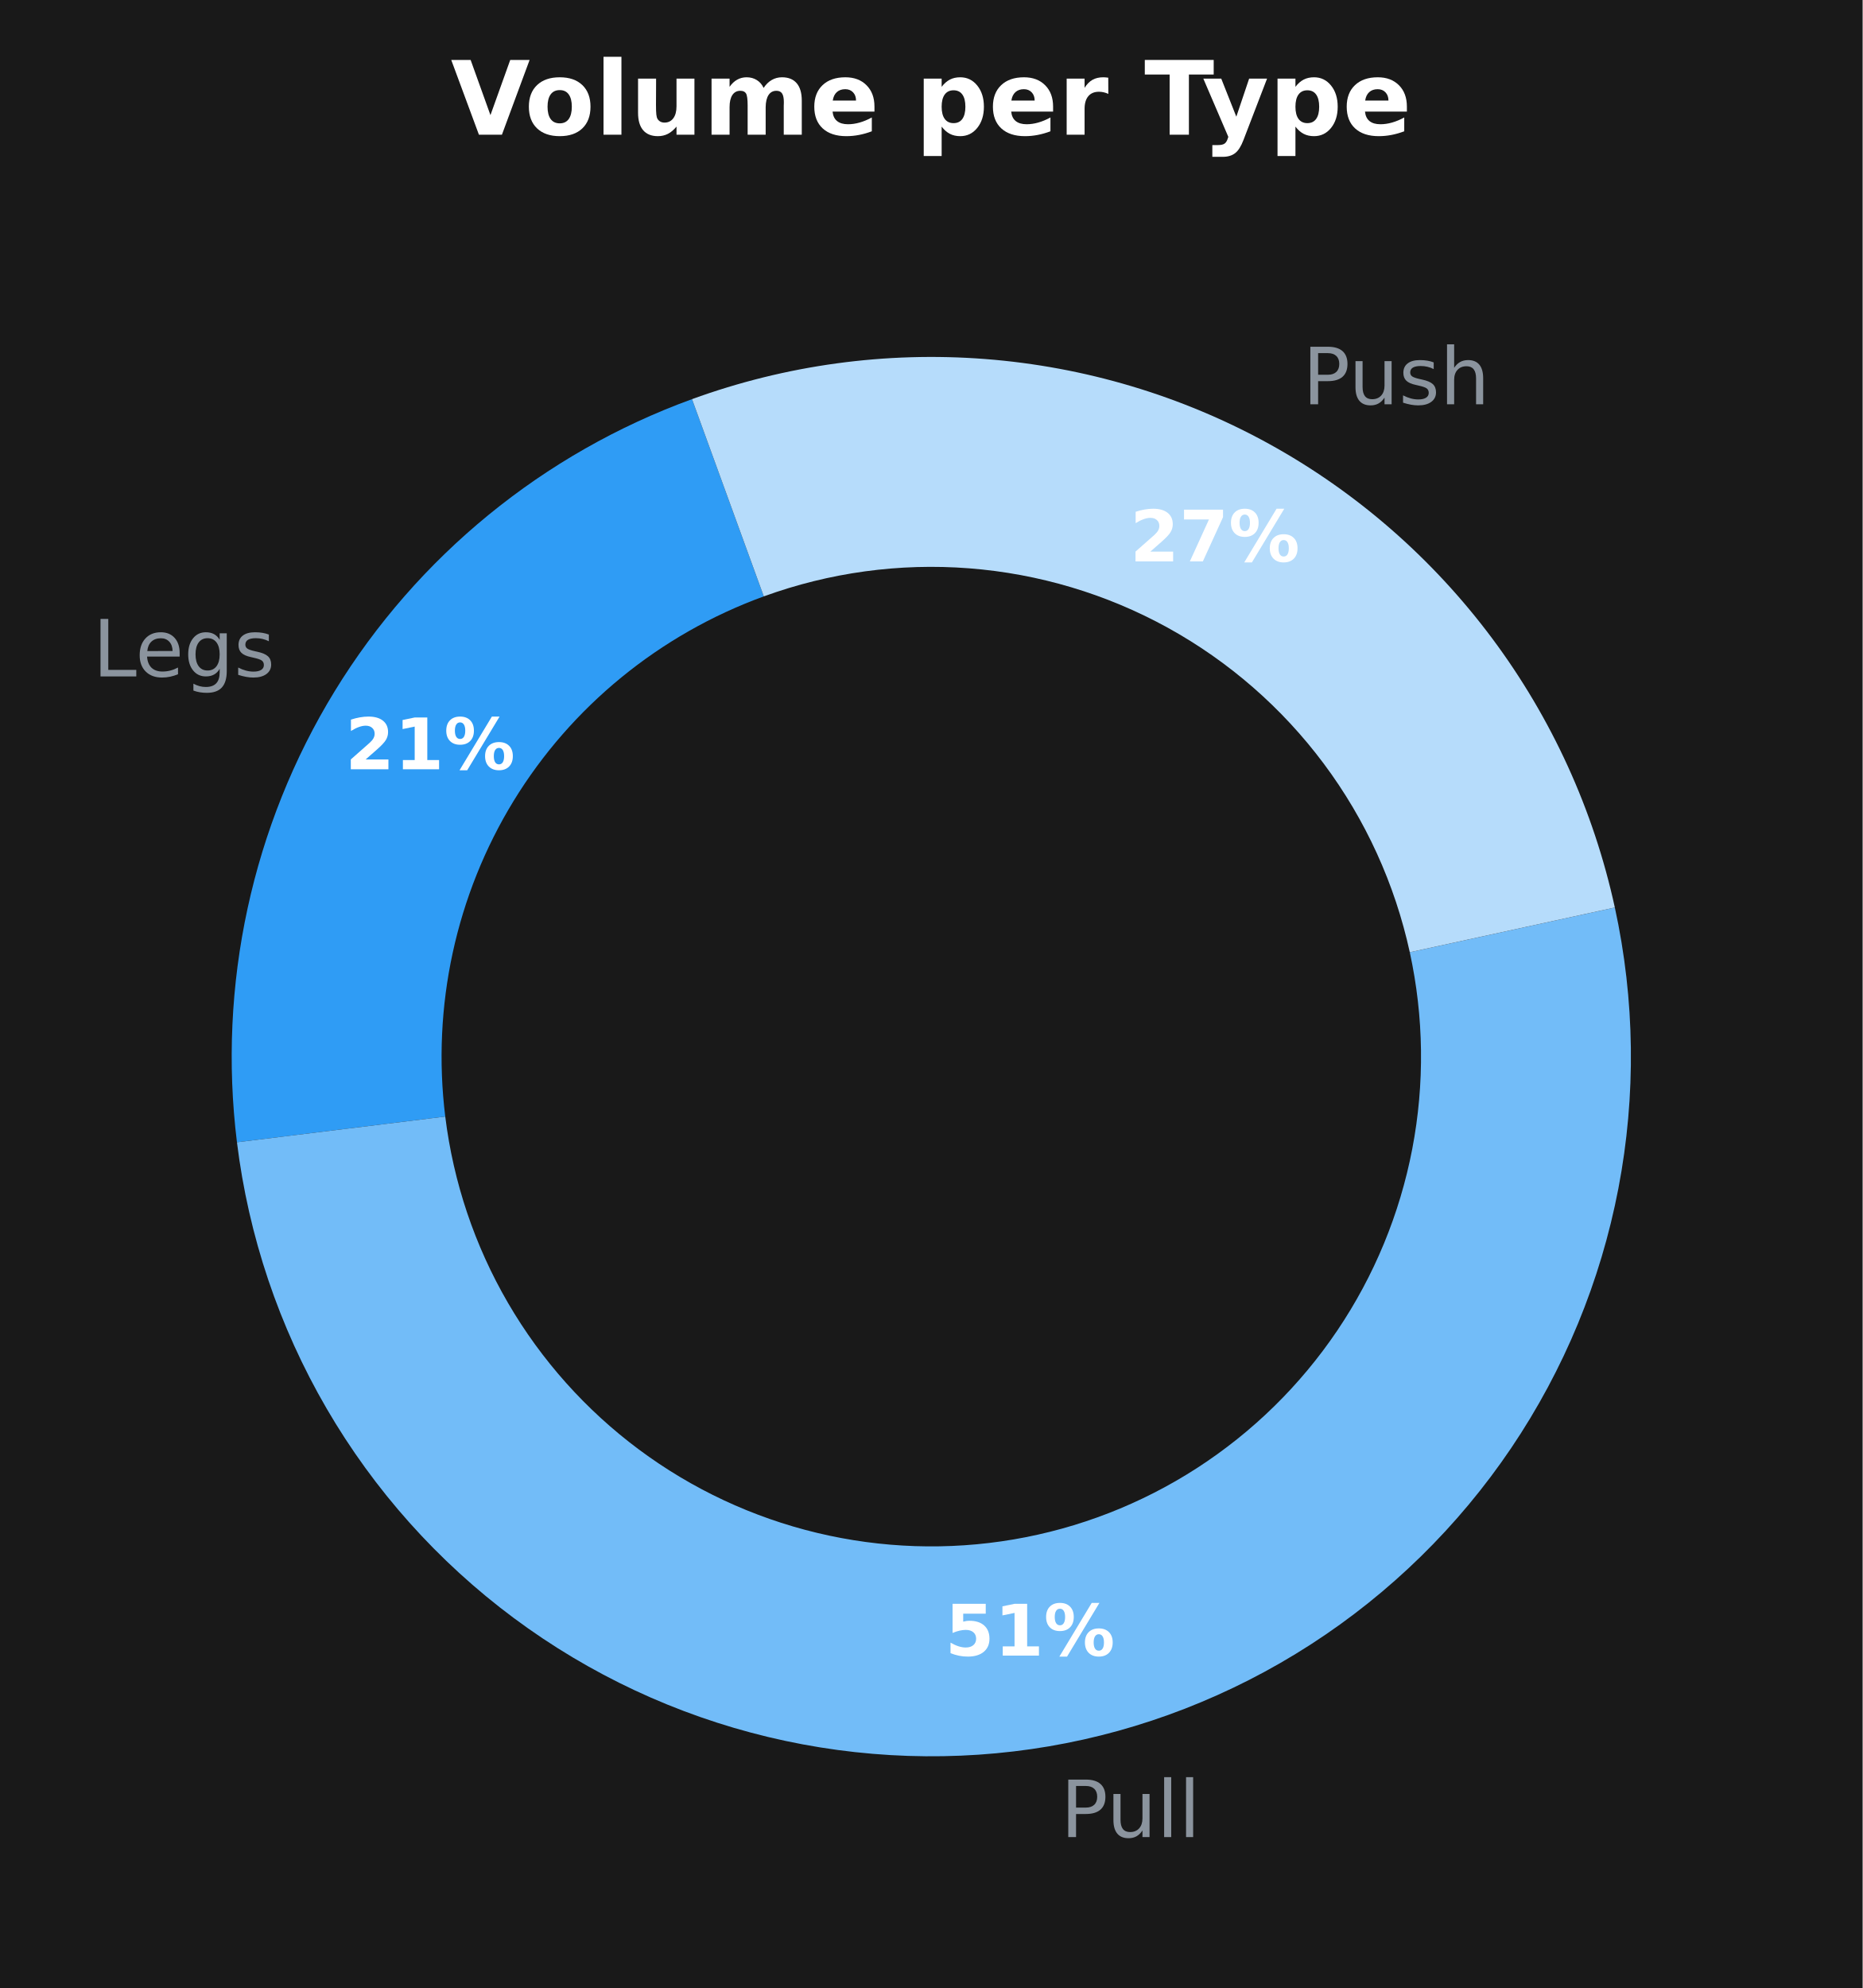
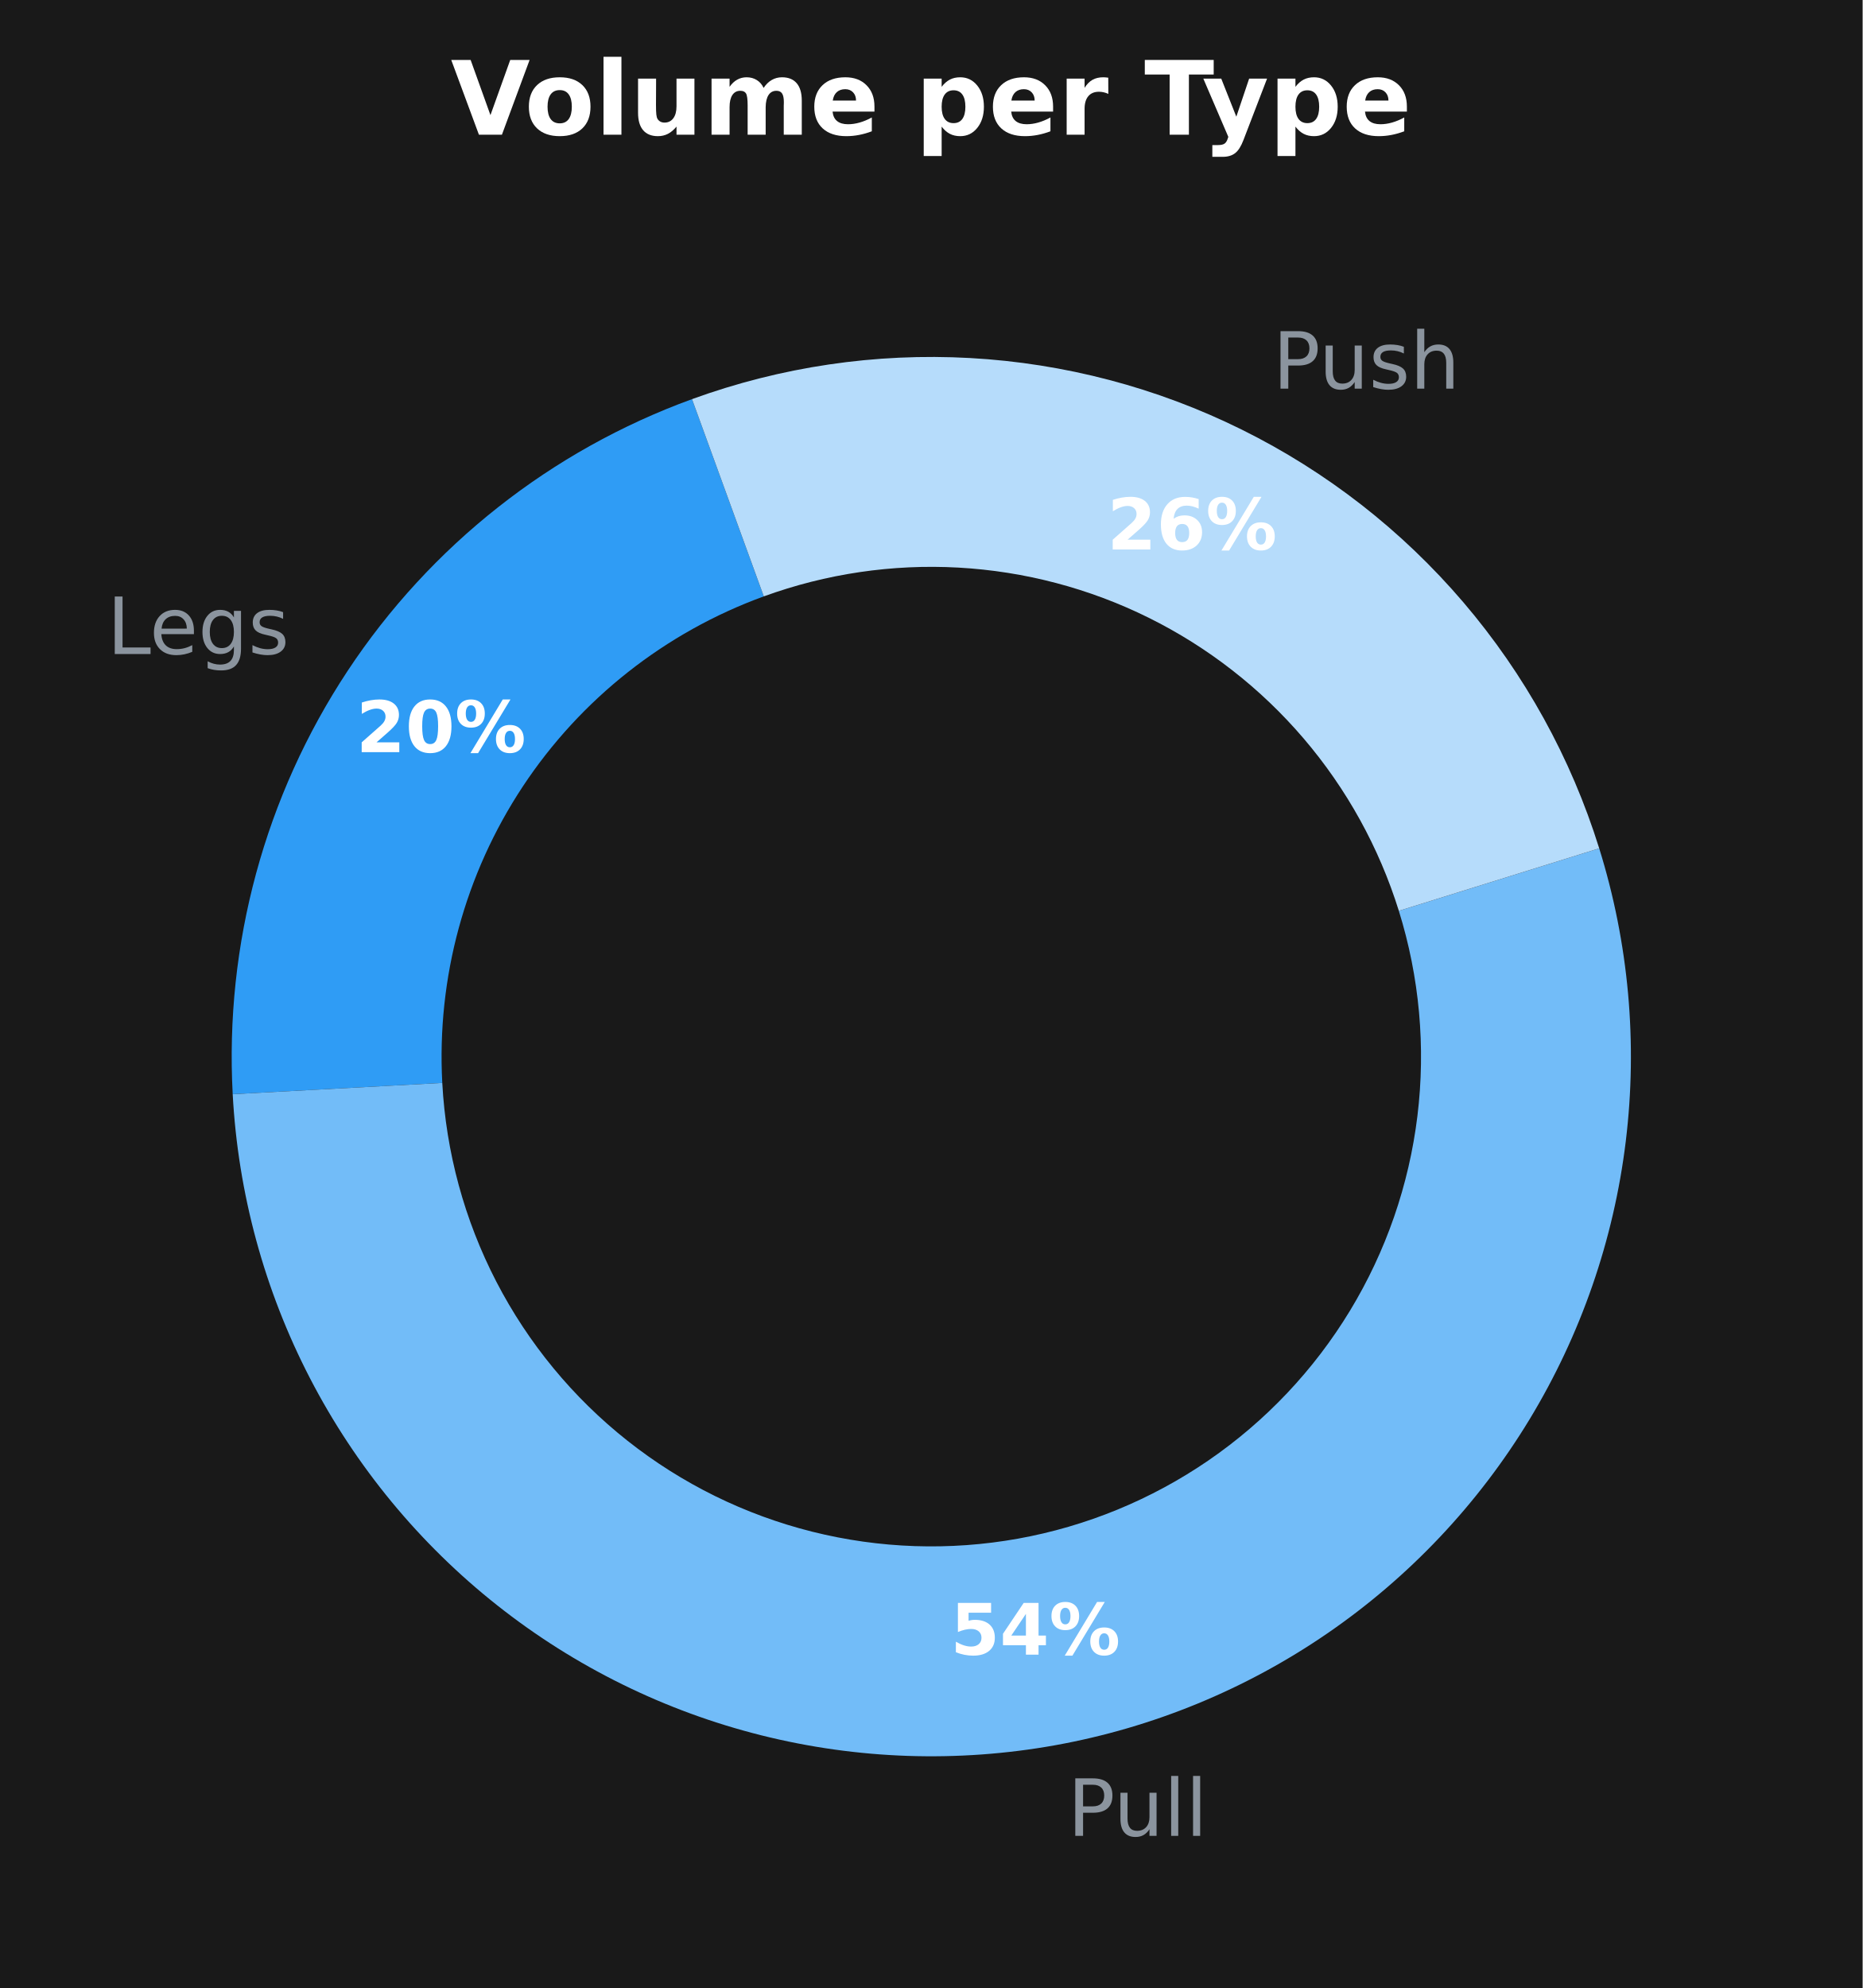
<svg xmlns="http://www.w3.org/2000/svg" xmlns:xlink="http://www.w3.org/1999/xlink" width="236.16pt" height="252.038pt" viewBox="0 0 236.16 252.038" version="1.1">
  <defs>
    <style type="text/css">*{stroke-linejoin: round; stroke-linecap: butt}</style>
  </defs>
  <g id="figure_1">
    <g id="patch_1">
      <path d="M 0 252.038  L 236.16 252.038  L 236.16 0  L 0 0  z " style="fill: #191919" />
    </g>
    <g id="axes_1">
      <g id="patch_2">
-         <path d="M 87.741 50.603  C 68.89 57.465 52.912 70.523 42.435 87.631  C 31.958 104.739 27.587 124.905 30.043 144.816  L 56.454 141.558  C 54.735 127.621 57.794 113.504 65.128 101.529  C 72.463 89.553 83.647 80.413 96.843 75.61  z " style="fill: #2f9cf5" />
+         <path d="M 87.741 50.603  C 69.874 57.107 54.562 69.186 44.078 85.049  C 33.594 100.912 28.483 119.733 29.504 138.72  L 56.077 137.292  C 55.362 124.001 58.94 110.826 66.278 99.722  C 73.617 88.618 84.336 80.162 96.843 75.61  z " style="fill: #2f9cf5" />
      </g>
      <g id="patch_3">
-         <path d="M 30.043 144.816  C 31.511 156.718 35.377 168.199 41.408 178.565  C 47.438 188.93 55.508 197.966 65.13 205.124  C 74.751 212.283 85.724 217.416 97.385 220.214  C 109.047 223.012 121.155 223.416 132.977 221.402  C 144.798 219.388 156.09 214.998 166.167 208.497  C 176.244 201.996 184.899 193.518 191.607 183.578  C 198.315 173.638 202.939 162.439 205.197 150.662  C 207.455 138.884 207.302 126.77 204.746 115.054  L 178.746 120.725  C 180.535 128.927 180.643 137.406 179.062 145.651  C 177.481 153.895 174.245 161.734 169.549 168.692  C 164.853 175.65 158.795 181.584 151.741 186.135  C 144.687 190.686 136.783 193.759 128.508 195.169  C 120.232 196.579 111.757 196.296 103.594 194.337  C 95.431 192.379 87.749 188.785 81.015 183.774  C 74.28 178.763 68.631 172.438 64.409 165.183  C 60.188 157.927 57.482 149.89 56.454 141.558  z " style="fill: #72bcf8" />
+         <path d="M 29.504 138.721  C 30.179 151.279 33.518 163.552 39.297 174.722  C 45.077 185.892 53.166 195.706 63.028 203.511  C 72.889 211.317 84.299 216.936 96.497 219.996  C 108.696 223.056 121.407 223.487 133.785 221.261  C 146.163 219.034 157.927 214.2 168.295 207.08  C 178.662 199.961 187.398 190.717 193.921 179.964  C 200.444 169.211 204.606 157.193 206.13 144.709  C 207.654 132.225 206.506 119.559 202.763 107.552  L 177.358 115.474  C 179.978 123.878 180.782 132.745 179.715 141.484  C 178.648 150.223 175.735 158.635 171.169 166.162  C 166.603 173.689 160.488 180.16 153.23 185.144  C 145.973 190.127 137.738 193.511 129.074 195.07  C 120.409 196.628 111.511 196.327 102.972 194.185  C 94.433 192.043 86.446 188.109 79.543 182.645  C 72.64 177.181 66.978 170.311 62.932 162.492  C 58.886 154.673 56.549 146.083 56.077 137.292  z " style="fill: #72bcf8" />
      </g>
      <g id="patch_4">
-         <path d="M 204.746 115.054  C 202.05 102.693 196.74 91.05 189.174 80.911  C 181.608 70.771 171.96 62.366 160.878 56.261  C 149.796 50.157 137.536 46.494 124.922 45.518  C 112.308 44.542 99.63 46.276 87.741 50.603  L 96.843 75.61  C 105.165 72.581 114.04 71.367 122.869 72.05  C 131.699 72.733 140.281 75.298 148.039 79.57  C 155.796 83.843 162.55 89.727 167.846 96.825  C 173.142 103.923 176.859 112.072 178.746 120.725  z " style="fill: #b6dcfb" />
+         <path d="M 202.763 107.552  C 199.191 96.098 193.332 85.487 185.542 76.362  C 177.752 67.238 168.191 59.788 157.439 54.464  C 146.687 49.14 134.965 46.053 122.986 45.39  C 111.006 44.726 99.016 46.5 87.741 50.603  L 96.843 75.61  C 104.735 72.737 113.128 71.496 121.514 71.96  C 129.9 72.425 138.105 74.586 145.631 78.312  C 153.158 82.039 159.85 87.254 165.304 93.641  C 170.757 100.028 174.858 107.456 177.358 115.474  z " style="fill: #b6dcfb" />
      </g>
      <g id="matplotlib.axis_1" />
      <g id="matplotlib.axis_2" />
      <g id="text_1">
-         <g style="fill: #8b949e" transform="translate(11.76263 85.75723) scale(0.1 -0.1)">
+         <g style="fill: #8b949e" transform="translate(13.56979 82.91759) scale(0.1 -0.1)">
          <defs>
            <path id="DejaVuSans-4c" d="M 628 4666  L 1259 4666  L 1259 531  L 3531 531  L 3531 0  L 628 0  L 628 4666  z " transform="scale(0.015625)" />
            <path id="DejaVuSans-65" d="M 3597 1894  L 3597 1613  L 953 1613  Q 991 1019 1311 708  Q 1631 397 2203 397  Q 2534 397 2845 478  Q 3156 559 3463 722  L 3463 178  Q 3153 47 2828 -22  Q 2503 -91 2169 -91  Q 1331 -91 842 396  Q 353 884 353 1716  Q 353 2575 817 3079  Q 1281 3584 2069 3584  Q 2775 3584 3186 3129  Q 3597 2675 3597 1894  z M 3022 2063  Q 3016 2534 2758 2815  Q 2500 3097 2075 3097  Q 1594 3097 1305 2825  Q 1016 2553 972 2059  L 3022 2063  z " transform="scale(0.015625)" />
            <path id="DejaVuSans-67" d="M 2906 1791  Q 2906 2416 2648 2759  Q 2391 3103 1925 3103  Q 1463 3103 1205 2759  Q 947 2416 947 1791  Q 947 1169 1205 825  Q 1463 481 1925 481  Q 2391 481 2648 825  Q 2906 1169 2906 1791  z M 3481 434  Q 3481 -459 3084 -895  Q 2688 -1331 1869 -1331  Q 1566 -1331 1297 -1286  Q 1028 -1241 775 -1147  L 775 -588  Q 1028 -725 1275 -790  Q 1522 -856 1778 -856  Q 2344 -856 2625 -561  Q 2906 -266 2906 331  L 2906 616  Q 2728 306 2450 153  Q 2172 0 1784 0  Q 1141 0 747 490  Q 353 981 353 1791  Q 353 2603 747 3093  Q 1141 3584 1784 3584  Q 2172 3584 2450 3431  Q 2728 3278 2906 2969  L 2906 3500  L 3481 3500  L 3481 434  z " transform="scale(0.015625)" />
            <path id="DejaVuSans-73" d="M 2834 3397  L 2834 2853  Q 2591 2978 2328 3040  Q 2066 3103 1784 3103  Q 1356 3103 1142 2972  Q 928 2841 928 2578  Q 928 2378 1081 2264  Q 1234 2150 1697 2047  L 1894 2003  Q 2506 1872 2764 1633  Q 3022 1394 3022 966  Q 3022 478 2636 193  Q 2250 -91 1575 -91  Q 1294 -91 989 -36  Q 684 19 347 128  L 347 722  Q 666 556 975 473  Q 1284 391 1588 391  Q 1994 391 2212 530  Q 2431 669 2431 922  Q 2431 1156 2273 1281  Q 2116 1406 1581 1522  L 1381 1569  Q 847 1681 609 1914  Q 372 2147 372 2553  Q 372 3047 722 3315  Q 1072 3584 1716 3584  Q 2034 3584 2315 3537  Q 2597 3491 2834 3397  z " transform="scale(0.015625)" />
          </defs>
          <use xlink:href="#DejaVuSans-4c" />
          <use xlink:href="#DejaVuSans-65" transform="translate(53.96289 0)" />
          <use xlink:href="#DejaVuSans-67" transform="translate(115.4863 0)" />
          <use xlink:href="#DejaVuSans-73" transform="translate(178.9629 0)" />
        </g>
      </g>
      <g id="text_2">
-         <g style="fill: #ffffff" transform="translate(43.76699 97.52641) scale(0.09 -0.09)">
+         <g style="fill: #ffffff" transform="translate(45.147 95.35796) scale(0.09 -0.09)">
          <defs>
            <path id="DejaVuSans-Bold-32" d="M 1844 884  L 3897 884  L 3897 0  L 506 0  L 506 884  L 2209 2388  Q 2438 2594 2547 2791  Q 2656 2988 2656 3200  Q 2656 3528 2436 3728  Q 2216 3928 1850 3928  Q 1569 3928 1234 3808  Q 900 3688 519 3450  L 519 4475  Q 925 4609 1322 4679  Q 1719 4750 2100 4750  Q 2938 4750 3402 4381  Q 3866 4013 3866 3353  Q 3866 2972 3669 2642  Q 3472 2313 2841 1759  L 1844 884  z " transform="scale(0.015625)" />
-             <path id="DejaVuSans-Bold-31" d="M 750 831  L 1813 831  L 1813 3847  L 722 3622  L 722 4441  L 1806 4666  L 2950 4666  L 2950 831  L 4013 831  L 4013 0  L 750 0  L 750 831  z " transform="scale(0.015625)" />
+             <path id="DejaVuSans-Bold-30" d="M 2944 2338  Q 2944 3213 2780 3570  Q 2616 3928 2228 3928  Q 1841 3928 1675 3570  Q 1509 3213 1509 2338  Q 1509 1453 1675 1090  Q 1841 728 2228 728  Q 2613 728 2778 1090  Q 2944 1453 2944 2338  z M 4147 2328  Q 4147 1169 3647 539  Q 3147 -91 2228 -91  Q 1306 -91 806 539  Q 306 1169 306 2328  Q 306 3491 806 4120  Q 1306 4750 2228 4750  Q 3147 4750 3647 4120  Q 4147 3491 4147 2328  z " transform="scale(0.015625)" />
            <path id="DejaVuSans-Bold-25" d="M 4959 1925  Q 4738 1925 4616 1733  Q 4494 1541 4494 1184  Q 4494 825 4614 633  Q 4734 441 4959 441  Q 5184 441 5303 633  Q 5422 825 5422 1184  Q 5422 1541 5301 1733  Q 5181 1925 4959 1925  z M 4959 2450  Q 5541 2450 5875 2112  Q 6209 1775 6209 1184  Q 6209 594 5875 251  Q 5541 -91 4959 -91  Q 4378 -91 4042 251  Q 3706 594 3706 1184  Q 3706 1772 4042 2111  Q 4378 2450 4959 2450  z M 2094 -91  L 1403 -91  L 4319 4750  L 5013 4750  L 2094 -91  z M 1453 4750  Q 2034 4750 2367 4411  Q 2700 4072 2700 3481  Q 2700 2891 2367 2550  Q 2034 2209 1453 2209  Q 872 2209 539 2550  Q 206 2891 206 3481  Q 206 4072 539 4411  Q 872 4750 1453 4750  z M 1453 4225  Q 1228 4225 1106 4031  Q 984 3838 984 3481  Q 984 3122 1106 2926  Q 1228 2731 1453 2731  Q 1678 2731 1798 2926  Q 1919 3122 1919 3481  Q 1919 3838 1797 4031  Q 1675 4225 1453 4225  z " transform="scale(0.015625)" />
          </defs>
          <use xlink:href="#DejaVuSans-Bold-32" />
-           <use xlink:href="#DejaVuSans-Bold-31" transform="translate(69.58008 0)" />
+           <use xlink:href="#DejaVuSans-Bold-30" transform="translate(69.58008 0)" />
          <use xlink:href="#DejaVuSans-Bold-25" transform="translate(139.1602 0)" />
        </g>
      </g>
      <g id="text_3">
-         <g style="fill: #8b949e" transform="translate(134.4664 232.906) scale(0.1 -0.1)">
+         <g style="fill: #8b949e" transform="translate(135.3558 232.7502) scale(0.1 -0.1)">
          <defs>
            <path id="DejaVuSans-50" d="M 1259 4147  L 1259 2394  L 2053 2394  Q 2494 2394 2734 2622  Q 2975 2850 2975 3272  Q 2975 3691 2734 3919  Q 2494 4147 2053 4147  L 1259 4147  z M 628 4666  L 2053 4666  Q 2838 4666 3239 4311  Q 3641 3956 3641 3272  Q 3641 2581 3239 2228  Q 2838 1875 2053 1875  L 1259 1875  L 1259 0  L 628 0  L 628 4666  z " transform="scale(0.015625)" />
            <path id="DejaVuSans-75" d="M 544 1381  L 544 3500  L 1119 3500  L 1119 1403  Q 1119 906 1312 657  Q 1506 409 1894 409  Q 2359 409 2629 706  Q 2900 1003 2900 1516  L 2900 3500  L 3475 3500  L 3475 0  L 2900 0  L 2900 538  Q 2691 219 2414 64  Q 2138 -91 1772 -91  Q 1169 -91 856 284  Q 544 659 544 1381  z M 1991 3584  L 1991 3584  z " transform="scale(0.015625)" />
            <path id="DejaVuSans-6c" d="M 603 4863  L 1178 4863  L 1178 0  L 603 0  L 603 4863  z " transform="scale(0.015625)" />
          </defs>
          <use xlink:href="#DejaVuSans-50" />
          <use xlink:href="#DejaVuSans-75" transform="translate(58.55273 0)" />
          <use xlink:href="#DejaVuSans-6c" transform="translate(121.9316 0)" />
          <use xlink:href="#DejaVuSans-6c" transform="translate(149.7148 0)" />
        </g>
      </g>
      <g id="text_4">
-         <g style="fill: #ffffff" transform="translate(119.8221 209.8945) scale(0.09 -0.09)">
+         <g style="fill: #ffffff" transform="translate(120.5013 209.7756) scale(0.09 -0.09)">
          <defs>
            <path id="DejaVuSans-Bold-35" d="M 678 4666  L 3669 4666  L 3669 3781  L 1638 3781  L 1638 3059  Q 1775 3097 1914 3117  Q 2053 3138 2203 3138  Q 3056 3138 3531 2711  Q 4006 2284 4006 1522  Q 4006 766 3489 337  Q 2972 -91 2053 -91  Q 1656 -91 1267 -14  Q 878 63 494 219  L 494 1166  Q 875 947 1217 837  Q 1559 728 1863 728  Q 2300 728 2551 942  Q 2803 1156 2803 1522  Q 2803 1891 2551 2103  Q 2300 2316 1863 2316  Q 1603 2316 1309 2248  Q 1016 2181 678 2041  L 678 4666  z " transform="scale(0.015625)" />
+             <path id="DejaVuSans-Bold-34" d="M 2356 3675  L 1038 1722  L 2356 1722  L 2356 3675  z M 2156 4666  L 3494 4666  L 3494 1722  L 4159 1722  L 4159 850  L 3494 850  L 3494 0  L 2356 0  L 2356 850  L 288 850  L 288 1881  L 2156 4666  z " transform="scale(0.015625)" />
          </defs>
          <use xlink:href="#DejaVuSans-Bold-35" />
-           <use xlink:href="#DejaVuSans-Bold-31" transform="translate(69.58008 0)" />
+           <use xlink:href="#DejaVuSans-Bold-34" transform="translate(69.58008 0)" />
          <use xlink:href="#DejaVuSans-Bold-25" transform="translate(139.1602 0)" />
        </g>
      </g>
      <g id="text_5">
-         <g style="fill: #8b949e" transform="translate(165.1577 51.25122) scale(0.1 -0.1)">
+         <g style="fill: #8b949e" transform="translate(161.3745 49.27392) scale(0.1 -0.1)">
          <defs>
            <path id="DejaVuSans-68" d="M 3513 2113  L 3513 0  L 2938 0  L 2938 2094  Q 2938 2591 2744 2837  Q 2550 3084 2163 3084  Q 1697 3084 1428 2787  Q 1159 2491 1159 1978  L 1159 0  L 581 0  L 581 4863  L 1159 4863  L 1159 2956  Q 1366 3272 1645 3428  Q 1925 3584 2291 3584  Q 2894 3584 3203 3211  Q 3513 2838 3513 2113  z " transform="scale(0.015625)" />
          </defs>
          <use xlink:href="#DejaVuSans-50" />
          <use xlink:href="#DejaVuSans-75" transform="translate(58.55273 0)" />
          <use xlink:href="#DejaVuSans-73" transform="translate(121.9316 0)" />
          <use xlink:href="#DejaVuSans-68" transform="translate(174.0312 0)" />
        </g>
      </g>
      <g id="text_6">
-         <g style="fill: #ffffff" transform="translate(143.259 71.17637) scale(0.09 -0.09)">
+         <g style="fill: #ffffff" transform="translate(140.3701 69.66643) scale(0.09 -0.09)">
          <defs>
-             <path id="DejaVuSans-Bold-37" d="M 428 4666  L 3944 4666  L 3944 3988  L 2125 0  L 953 0  L 2675 3781  L 428 3781  L 428 4666  z " transform="scale(0.015625)" />
+             <path id="DejaVuSans-Bold-36" d="M 2316 2303  Q 2000 2303 1842 2098  Q 1684 1894 1684 1484  Q 1684 1075 1842 870  Q 2000 666 2316 666  Q 2634 666 2792 870  Q 2950 1075 2950 1484  Q 2950 1894 2792 2098  Q 2634 2303 2316 2303  z M 3803 4544  L 3803 3681  Q 3506 3822 3243 3889  Q 2981 3956 2731 3956  Q 2194 3956 1894 3657  Q 1594 3359 1544 2772  Q 1750 2925 1990 3001  Q 2231 3078 2516 3078  Q 3231 3078 3670 2659  Q 4109 2241 4109 1563  Q 4109 813 3618 361  Q 3128 -91 2303 -91  Q 1394 -91 895 523  Q 397 1138 397 2266  Q 397 3422 980 4083  Q 1563 4744 2578 4744  Q 2900 4744 3203 4694  Q 3506 4644 3803 4544  z " transform="scale(0.015625)" />
          </defs>
          <use xlink:href="#DejaVuSans-Bold-32" />
-           <use xlink:href="#DejaVuSans-Bold-37" transform="translate(69.58008 0)" />
+           <use xlink:href="#DejaVuSans-Bold-36" transform="translate(69.58008 0)" />
          <use xlink:href="#DejaVuSans-Bold-25" transform="translate(139.1602 0)" />
        </g>
      </g>
      <g id="text_7">
        <g style="fill: #ffffff" transform="translate(57.15062 17.07797) scale(0.13 -0.13)">
          <defs>
            <path id="DejaVuSans-Bold-56" d="M 31 4666  L 1241 4666  L 2478 1222  L 3713 4666  L 4922 4666  L 3194 0  L 1759 0  L 31 4666  z " transform="scale(0.015625)" />
            <path id="DejaVuSans-Bold-6f" d="M 2203 2784  Q 1831 2784 1636 2517  Q 1441 2250 1441 1747  Q 1441 1244 1636 976  Q 1831 709 2203 709  Q 2569 709 2762 976  Q 2956 1244 2956 1747  Q 2956 2250 2762 2517  Q 2569 2784 2203 2784  z M 2203 3584  Q 3106 3584 3614 3096  Q 4122 2609 4122 1747  Q 4122 884 3614 396  Q 3106 -91 2203 -91  Q 1297 -91 786 396  Q 275 884 275 1747  Q 275 2609 786 3096  Q 1297 3584 2203 3584  z " transform="scale(0.015625)" />
            <path id="DejaVuSans-Bold-6c" d="M 538 4863  L 1656 4863  L 1656 0  L 538 0  L 538 4863  z " transform="scale(0.015625)" />
            <path id="DejaVuSans-Bold-75" d="M 500 1363  L 500 3500  L 1625 3500  L 1625 3150  Q 1625 2866 1622 2436  Q 1619 2006 1619 1863  Q 1619 1441 1641 1255  Q 1663 1069 1716 984  Q 1784 875 1895 815  Q 2006 756 2150 756  Q 2500 756 2700 1025  Q 2900 1294 2900 1772  L 2900 3500  L 4019 3500  L 4019 0  L 2900 0  L 2900 506  Q 2647 200 2364 54  Q 2081 -91 1741 -91  Q 1134 -91 817 281  Q 500 653 500 1363  z " transform="scale(0.015625)" />
            <path id="DejaVuSans-Bold-6d" d="M 3781 2919  Q 3994 3244 4286 3414  Q 4578 3584 4928 3584  Q 5531 3584 5847 3212  Q 6163 2841 6163 2131  L 6163 0  L 5038 0  L 5038 1825  Q 5041 1866 5042 1909  Q 5044 1953 5044 2034  Q 5044 2406 4934 2573  Q 4825 2741 4581 2741  Q 4263 2741 4089 2478  Q 3916 2216 3909 1719  L 3909 0  L 2784 0  L 2784 1825  Q 2784 2406 2684 2573  Q 2584 2741 2328 2741  Q 2006 2741 1831 2477  Q 1656 2213 1656 1722  L 1656 0  L 531 0  L 531 3500  L 1656 3500  L 1656 2988  Q 1863 3284 2130 3434  Q 2397 3584 2719 3584  Q 3081 3584 3359 3409  Q 3638 3234 3781 2919  z " transform="scale(0.015625)" />
            <path id="DejaVuSans-Bold-65" d="M 4031 1759  L 4031 1441  L 1416 1441  Q 1456 1047 1700 850  Q 1944 653 2381 653  Q 2734 653 3104 758  Q 3475 863 3866 1075  L 3866 213  Q 3469 63 3072 -14  Q 2675 -91 2278 -91  Q 1328 -91 801 392  Q 275 875 275 1747  Q 275 2603 792 3093  Q 1309 3584 2216 3584  Q 3041 3584 3536 3087  Q 4031 2591 4031 1759  z M 2881 2131  Q 2881 2450 2695 2645  Q 2509 2841 2209 2841  Q 1884 2841 1681 2658  Q 1478 2475 1428 2131  L 2881 2131  z " transform="scale(0.015625)" />
            <path id="DejaVuSans-Bold-20" transform="scale(0.015625)" />
            <path id="DejaVuSans-Bold-70" d="M 1656 506  L 1656 -1331  L 538 -1331  L 538 3500  L 1656 3500  L 1656 2988  Q 1888 3294 2169 3439  Q 2450 3584 2816 3584  Q 3463 3584 3878 3070  Q 4294 2556 4294 1747  Q 4294 938 3878 423  Q 3463 -91 2816 -91  Q 2450 -91 2169 54  Q 1888 200 1656 506  z M 2400 2772  Q 2041 2772 1848 2508  Q 1656 2244 1656 1747  Q 1656 1250 1848 986  Q 2041 722 2400 722  Q 2759 722 2948 984  Q 3138 1247 3138 1747  Q 3138 2247 2948 2509  Q 2759 2772 2400 2772  z " transform="scale(0.015625)" />
            <path id="DejaVuSans-Bold-72" d="M 3138 2547  Q 2991 2616 2845 2648  Q 2700 2681 2553 2681  Q 2122 2681 1889 2404  Q 1656 2128 1656 1613  L 1656 0  L 538 0  L 538 3500  L 1656 3500  L 1656 2925  Q 1872 3269 2151 3426  Q 2431 3584 2822 3584  Q 2878 3584 2943 3579  Q 3009 3575 3134 3559  L 3138 2547  z " transform="scale(0.015625)" />
            <path id="DejaVuSans-Bold-54" d="M 31 4666  L 4331 4666  L 4331 3756  L 2784 3756  L 2784 0  L 1581 0  L 1581 3756  L 31 3756  L 31 4666  z " transform="scale(0.015625)" />
            <path id="DejaVuSans-Bold-79" d="M 78 3500  L 1197 3500  L 2138 1125  L 2938 3500  L 4056 3500  L 2584 -331  Q 2363 -916 2067 -1148  Q 1772 -1381 1288 -1381  L 641 -1381  L 641 -647  L 991 -647  Q 1275 -647 1404 -556  Q 1534 -466 1606 -231  L 1638 -134  L 78 3500  z " transform="scale(0.015625)" />
          </defs>
          <use xlink:href="#DejaVuSans-Bold-56" />
          <use xlink:href="#DejaVuSans-Bold-6f" transform="translate(71.89258 0)" />
          <use xlink:href="#DejaVuSans-Bold-6c" transform="translate(140.5938 0)" />
          <use xlink:href="#DejaVuSans-Bold-75" transform="translate(174.8711 0)" />
          <use xlink:href="#DejaVuSans-Bold-6d" transform="translate(246.0625 0)" />
          <use xlink:href="#DejaVuSans-Bold-65" transform="translate(350.2617 0)" />
          <use xlink:href="#DejaVuSans-Bold-20" transform="translate(418.084 0)" />
          <use xlink:href="#DejaVuSans-Bold-70" transform="translate(452.8984 0)" />
          <use xlink:href="#DejaVuSans-Bold-65" transform="translate(524.4805 0)" />
          <use xlink:href="#DejaVuSans-Bold-72" transform="translate(592.3027 0)" />
          <use xlink:href="#DejaVuSans-Bold-20" transform="translate(641.6191 0)" />
          <use xlink:href="#DejaVuSans-Bold-54" transform="translate(676.4336 0)" />
          <use xlink:href="#DejaVuSans-Bold-79" transform="translate(732.7715 0)" />
          <use xlink:href="#DejaVuSans-Bold-70" transform="translate(797.957 0)" />
          <use xlink:href="#DejaVuSans-Bold-65" transform="translate(869.5391 0)" />
        </g>
      </g>
    </g>
  </g>
</svg>
